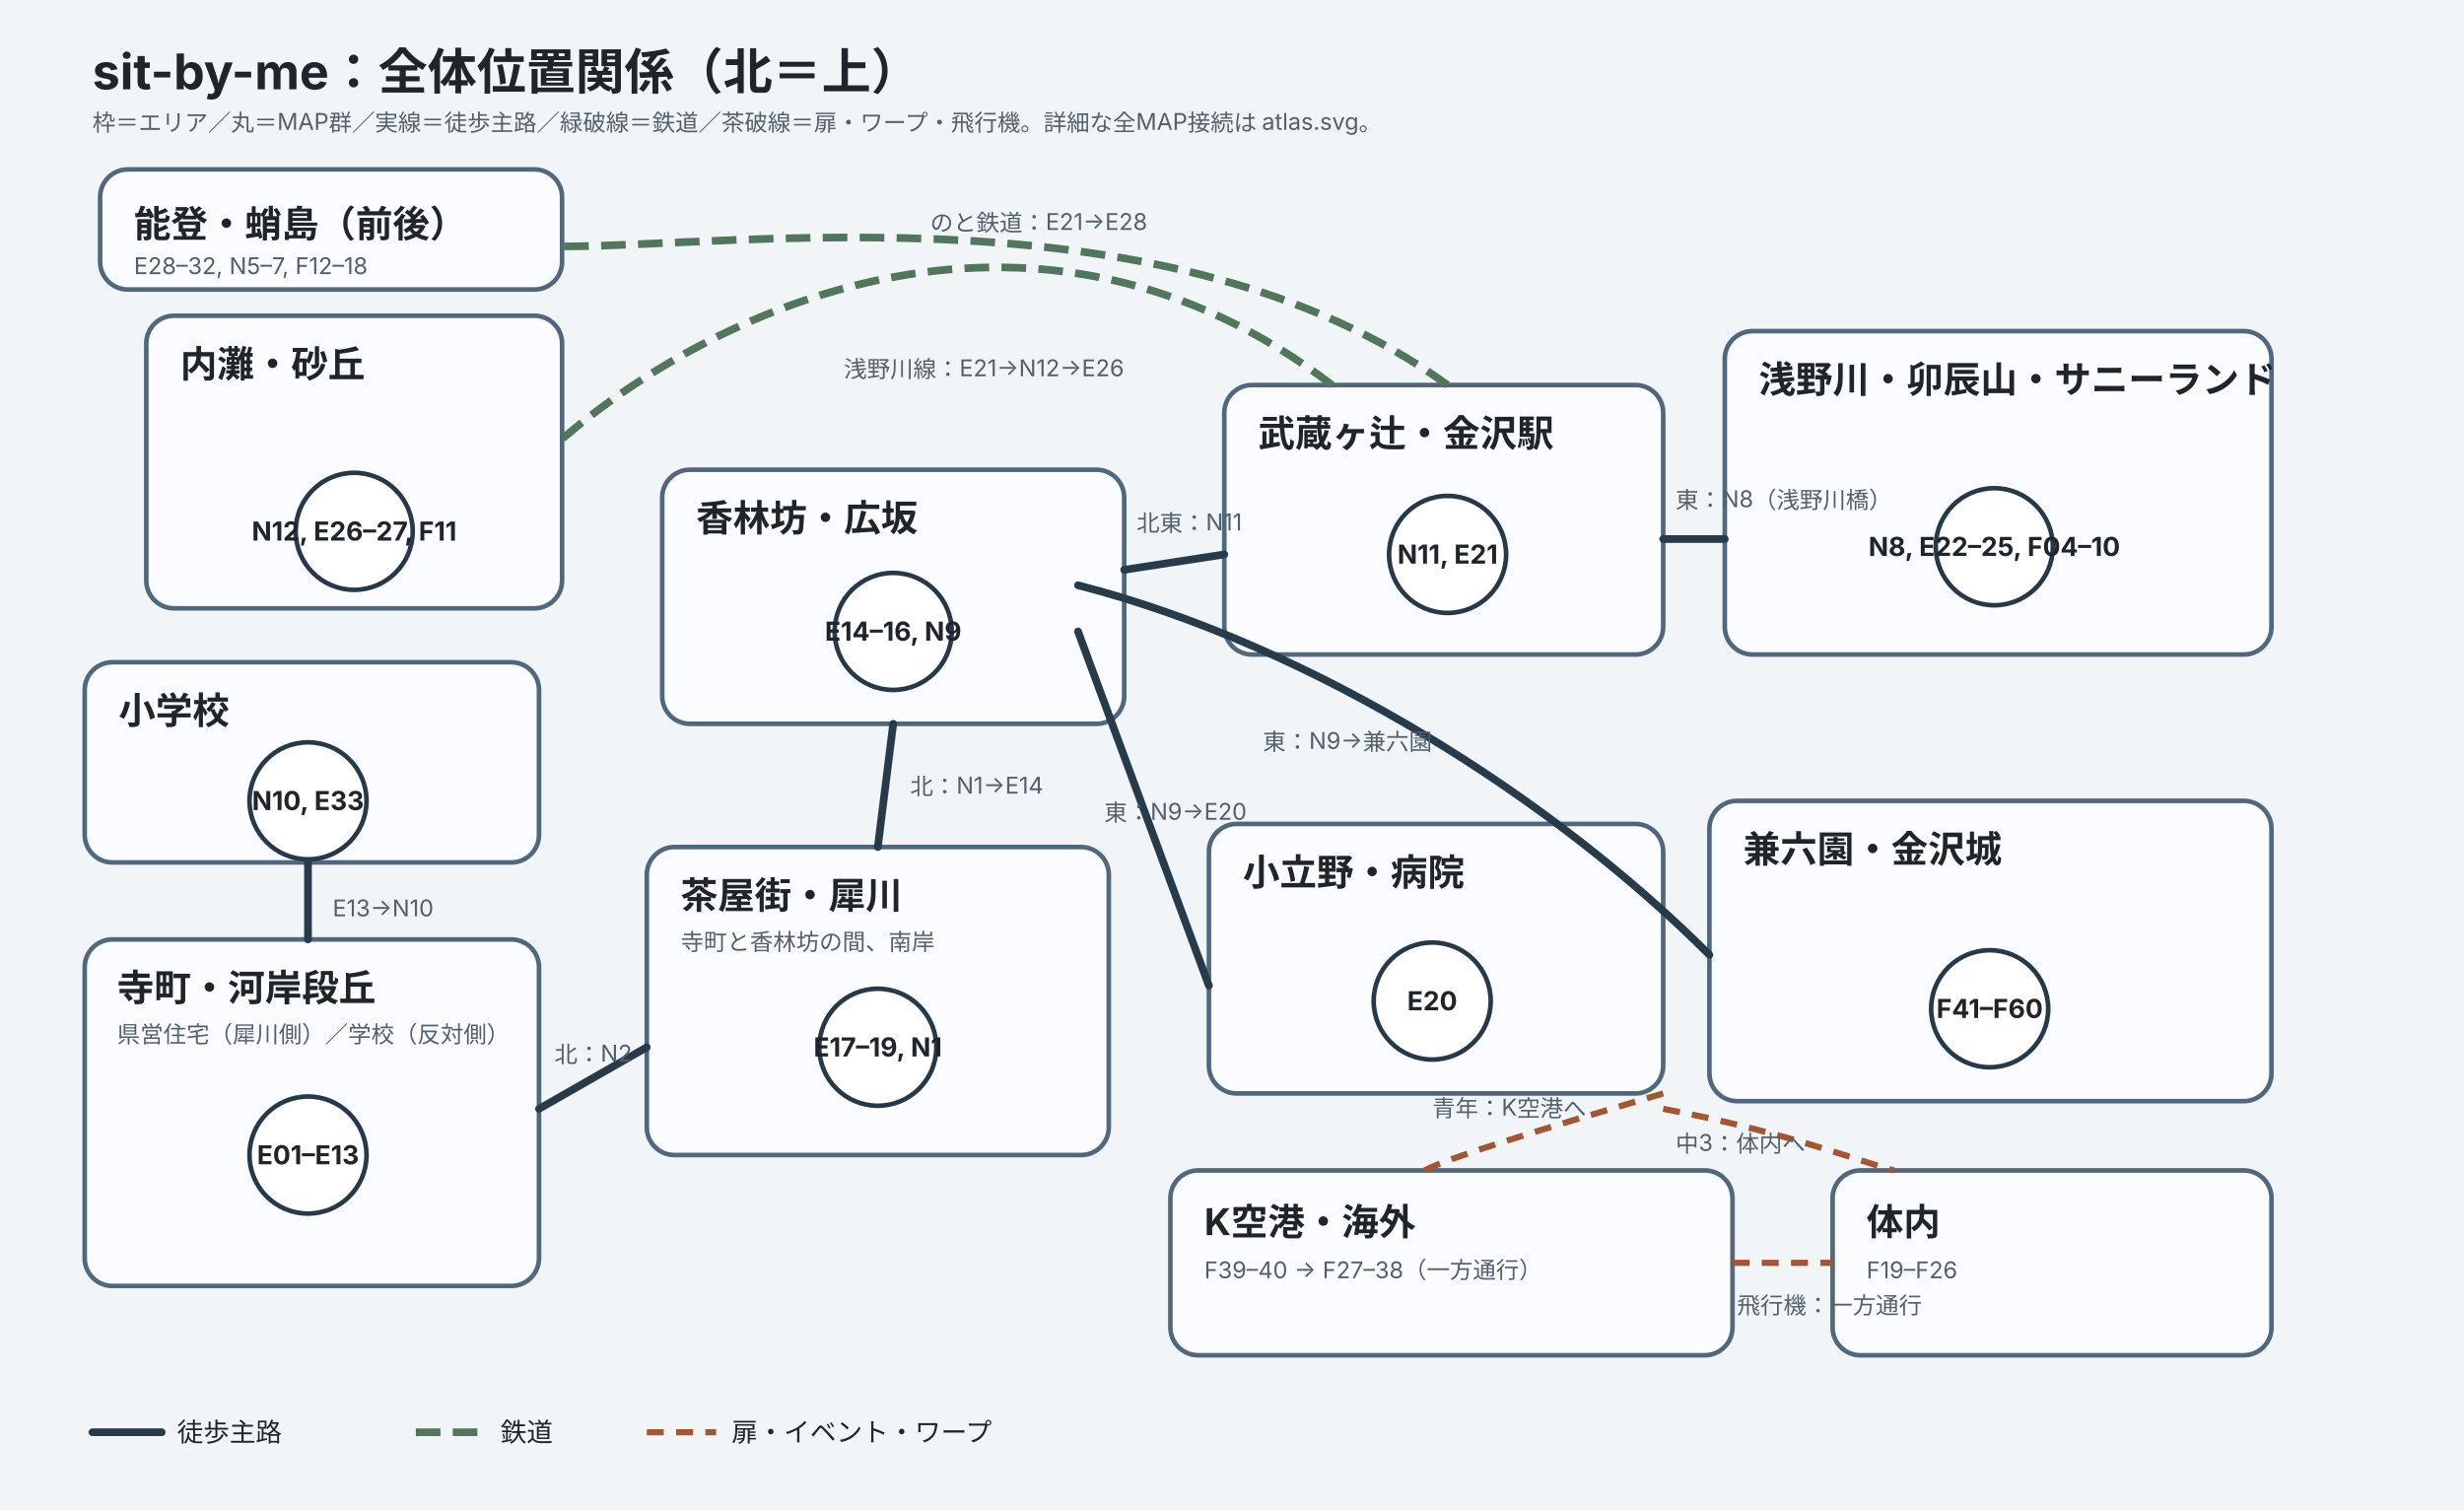
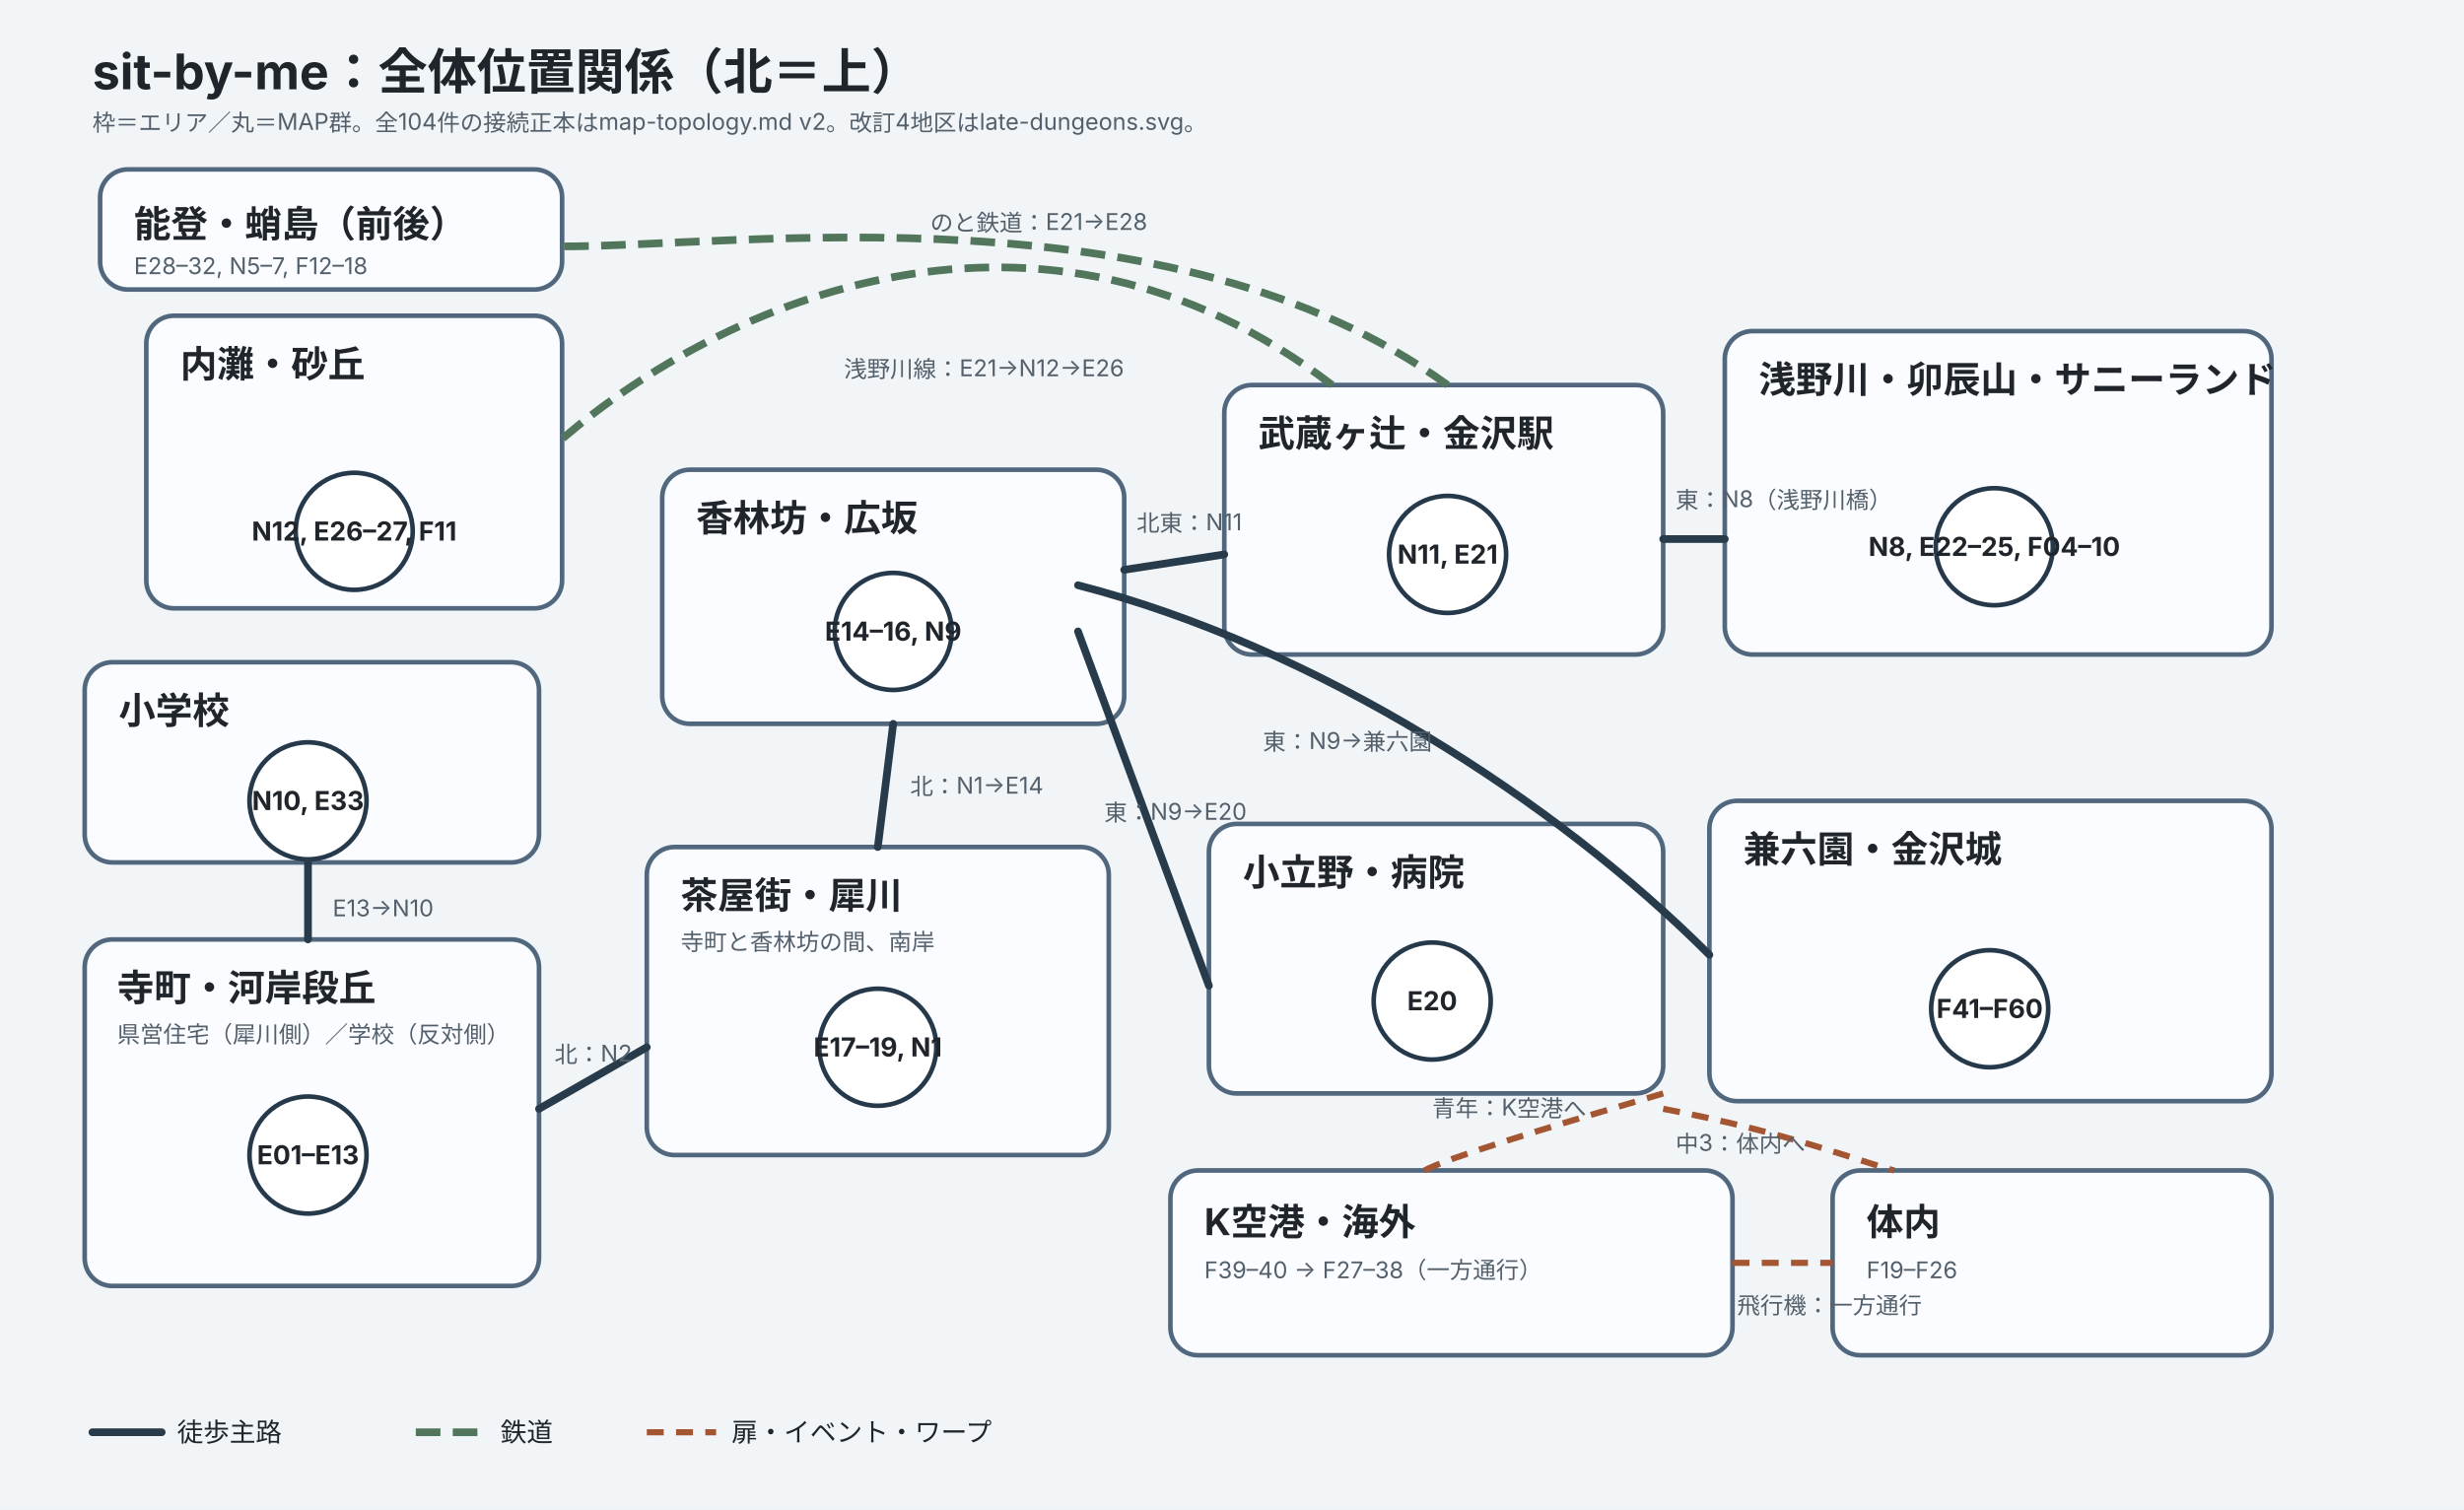
<svg xmlns="http://www.w3.org/2000/svg" width="1600" height="980" viewBox="0 0 1600 980" role="img" aria-labelledby="title desc">
  <style>
    text { font-family: -apple-system, BlinkMacSystemFont, 'Hiragino Sans', sans-serif; fill:#20252b; }
    .area { fill:#fafcff; stroke:#51677e; stroke-width:3; rx:18; }
    .area-title { font-size:24px; font-weight:700; }.note{font-size:15px;fill:#53606b}.node{fill:#fff;stroke:#25394b;stroke-width:3}.map{font-size:17px;font-weight:700;text-anchor:middle}.route{fill:none;stroke:#273b4b;stroke-width:5;stroke-linecap:round;stroke-linejoin:round}.door{fill:none;stroke:#a45532;stroke-width:4;stroke-dasharray:11 8}.rail{fill:none;stroke:#52765b;stroke-width:5;stroke-dasharray:16 8}.legend{font-size:17px}
  </style>
  <rect width="1600" height="980" fill="#f2f5f7" />
  <text x="60" y="58" font-size="32" font-weight="700">sit-by-me：全体位置関係（北＝上）</text>
-   <text x="60" y="85" class="note">枠＝エリア／丸＝MAP群／実線＝徒歩主路／緑破線＝鉄道／茶破線＝扉・ワープ・飛行機。詳細な全MAP接続は atlas.svg。</text>
+   <text x="60" y="85" class="note">枠＝エリア／丸＝MAP群。全104件の接続正本はmap-topology.md v2。改訂4地区はlate-dungeons.svg。</text>
  <rect class="area" x="55" y="610" width="295" height="225" />
  <text class="area-title" x="76" y="650">寺町・河岸段丘</text>
  <text class="note" x="76" y="677">県営住宅（犀川側）／学校（反対側）</text>
  <circle class="node" cx="200" cy="750" r="38" />
  <text class="map" x="200" y="756">E01–E13</text>
  <rect class="area" x="420" y="550" width="300" height="200" />
  <text class="area-title" x="442" y="590">茶屋街・犀川</text>
  <text class="note" x="442" y="617">寺町と香林坊の間、南岸</text>
  <circle class="node" cx="570" cy="680" r="38" />
  <text class="map" x="570" y="686">E17–19, N1</text>
  <rect class="area" x="430" y="305" width="300" height="165" />
  <text class="area-title" x="452" y="345">香林坊・広坂</text>
  <circle class="node" cx="580" cy="410" r="38" />
  <text class="map" x="580" y="416">E14–16, N9</text>
  <rect class="area" x="795" y="250" width="285" height="175" />
  <text class="area-title" x="817" y="290">武蔵ヶ辻・金沢駅</text>
  <circle class="node" cx="940" cy="360" r="38" />
  <text class="map" x="940" y="366">N11, E21</text>
  <rect class="area" x="1120" y="215" width="355" height="210" />
  <text class="area-title" x="1142" y="255">浅野川・卯辰山・サニーランド</text>
  <circle class="node" cx="1295" cy="355" r="38" />
  <text class="map" x="1295" y="361">N8, E22–25, F04–10</text>
  <rect class="area" x="785" y="535" width="295" height="175" />
  <text class="area-title" x="807" y="575">小立野・病院</text>
  <circle class="node" cx="930" cy="650" r="38" />
  <text class="map" x="930" y="656">E20</text>
  <rect class="area" x="1110" y="520" width="365" height="195" />
  <text class="area-title" x="1132" y="560">兼六園・金沢城</text>
  <circle class="node" cx="1292" cy="655" r="38" />
  <text class="map" x="1292" y="661">F41–F60</text>
  <rect class="area" x="95" y="205" width="270" height="190" />
  <text class="area-title" x="117" y="245">内灘・砂丘</text>
  <circle class="node" cx="230" cy="345" r="38" />
  <text class="map" x="230" y="351">N12, E26–27, F11</text>
  <rect class="area" x="55" y="430" width="295" height="130" />
  <text class="area-title" x="77" y="470">小学校</text>
  <circle class="node" cx="200" cy="520" r="38" />
  <text class="map" x="200" y="526">N10, E33</text>
  <rect class="area" x="65" y="110" width="300" height="78" />
  <text class="area-title" x="87" y="154">能登・蛸島（前後）</text>
  <text class="note" x="87" y="178">E28–32, N5–7, F12–18</text>
  <rect class="area" x="1190" y="760" width="285" height="120" />
  <text class="area-title" x="1212" y="802">体内</text>
  <text class="note" x="1212" y="830">F19–F26</text>
  <rect class="area" x="760" y="760" width="365" height="120" />
  <text class="area-title" x="782" y="802">K空港・海外</text>
  <text class="note" x="782" y="830">F39–40 → F27–38（一方通行）</text>
  <path class="route" d="M350 720 L420 680" />
  <text class="note" x="360" y="690">北：N2</text>
  <path class="route" d="M570 550 L580 470" />
  <text class="note" x="591" y="516">北：N1→E14</text>
  <path class="route" d="M730 370 L795 360" />
  <text class="note" x="738" y="345">北東：N11</text>
  <path class="route" d="M1080 350 L1120 350" />
  <text class="note" x="1088" y="330">東：N8（浅野川橋）</text>
  <path class="route" d="M700 410 L785 640" />
  <text class="note" x="717" y="533">東：N9→E20</text>
  <path class="route" d="M700 380 C855 420,1010 520,1110 620" />
  <text class="note" x="820" y="487">東：N9→兼六園</text>
  <path class="route" d="M200 610 L200 560" />
  <text class="note" x="216" y="595">E13→N10</text>
  <path class="rail" d="M940 250 C760 120,480 160,365 160" />
  <text class="note" x="604" y="150">のと鉄道：E21→E28</text>
  <path class="rail" d="M865 250 C675 105,470 195,365 285" />
  <text class="note" x="548" y="245">浅野川線：E21→N12→E26</text>
  <path class="door" d="M1080 720 C1160 735,1210 755,1230 760" />
  <text class="note" x="1088" y="748">中3：体内へ</text>
  <path class="door" d="M1080 710 C995 735,940 752,925 760" />
  <text class="note" x="930" y="725">青年：K空港へ</text>
  <path class="door" d="M1125 820 L1190 820" />
  <text class="note" x="1128" y="853">飛行機：一方通行</text>
  <line class="route" x1="60" y1="930" x2="105" y2="930" />
  <text class="legend" x="115" y="936">徒歩主路</text>
  <line class="rail" x1="270" y1="930" x2="315" y2="930" />
  <text class="legend" x="325" y="936">鉄道</text>
  <line class="door" x1="420" y1="930" x2="465" y2="930" />
  <text class="legend" x="475" y="936">扉・イベント・ワープ</text>
</svg>
